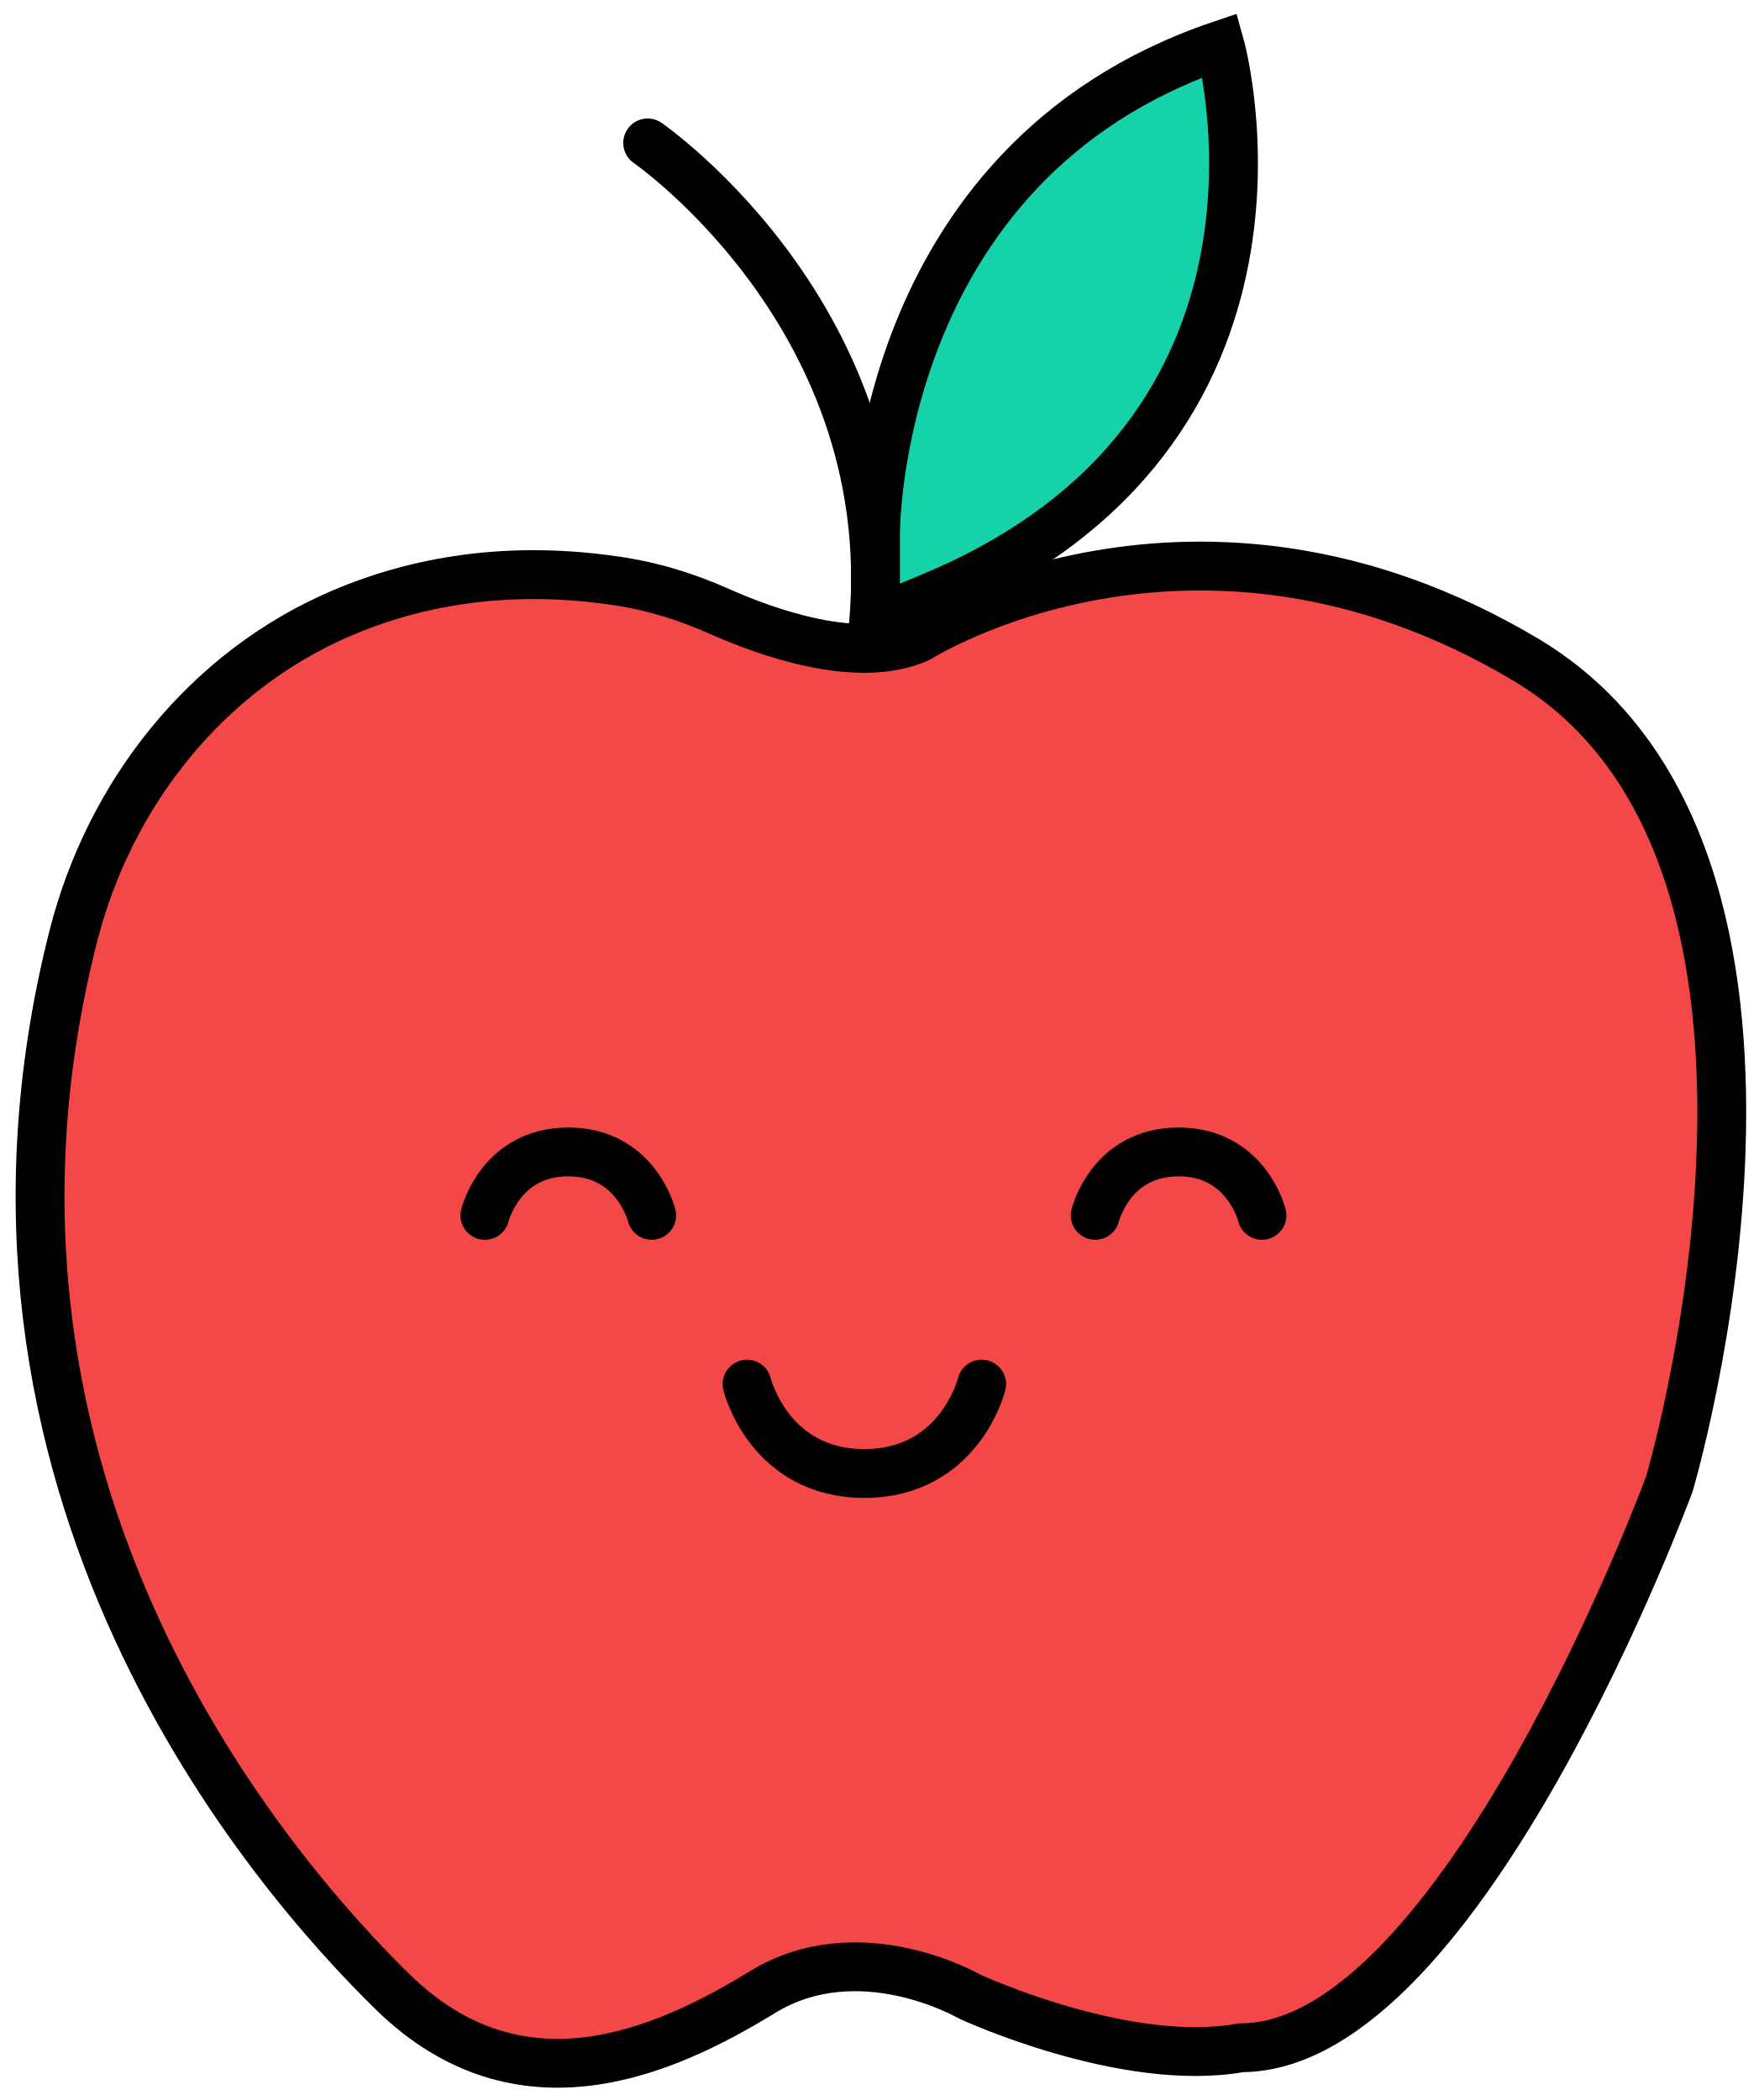
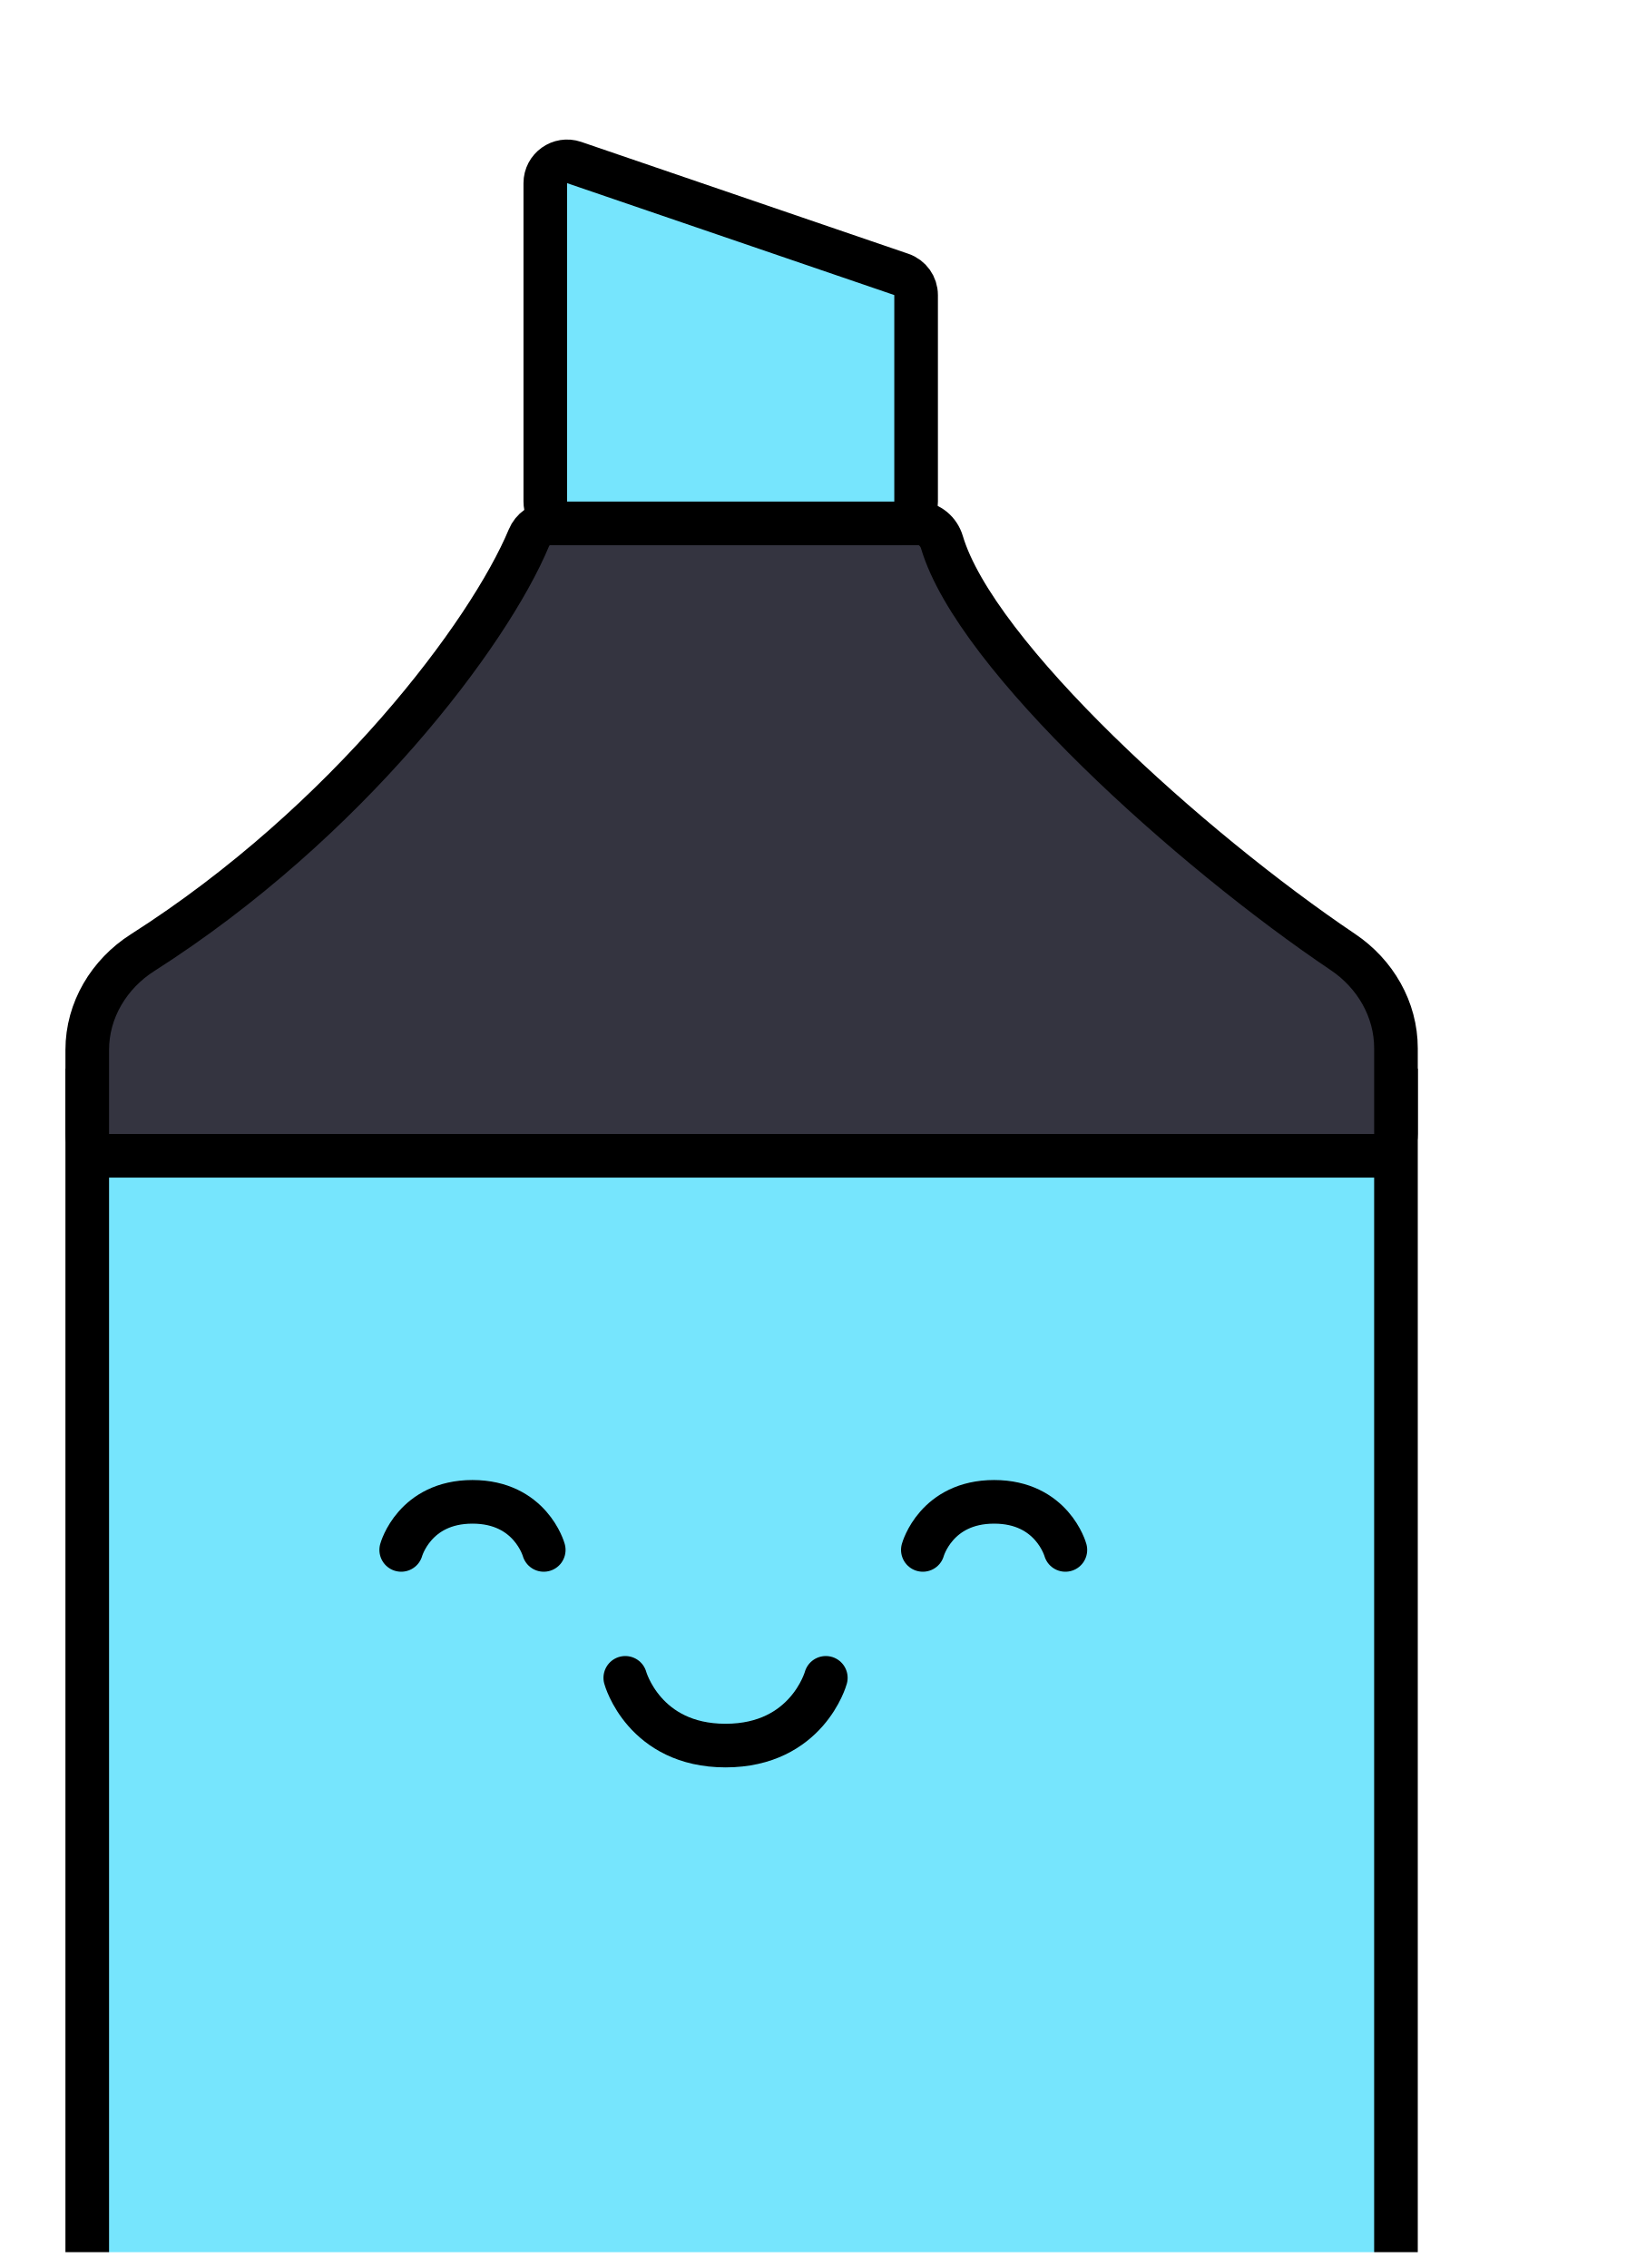
- <svg xmlns="http://www.w3.org/2000/svg" width="72" height="86" viewBox="0 0 72 86" fill="none">
-   <path d="M35.633 26.735C37.537 13.447 26.523 5.853 26.523 5.853" stroke="black" stroke-width="2" stroke-miterlimit="10" stroke-linecap="round" stroke-linejoin="round" />
-   <path d="M37.63 26.123C37.63 26.123 48.914 18.953 62.457 26.999C76 35.046 68.364 60.767 68.364 60.767C68.364 60.767 59.858 83.86 50.824 83.86C46.072 84.718 39.71 81.765 39.71 81.765C39.71 81.765 35.192 79.137 31.204 81.593C27.206 84.041 21.309 86.669 16.102 81.593C11.262 76.861 -2.738 60.957 2.998 38.352C4.486 32.49 8.456 27.478 13.986 25.112C17.034 23.811 20.861 23.089 25.504 23.829C26.848 24.046 28.157 24.462 29.402 25.013C31.383 25.898 35.139 27.252 37.63 26.123Z" fill="#F44747" stroke="black" stroke-width="2" stroke-miterlimit="10" stroke-linecap="round" stroke-linejoin="round" />
-   <path d="M40.2 56.683C40.2 56.683 39.31 60.342 35.396 60.342C31.482 60.342 30.592 56.683 30.592 56.683" stroke="#010101" stroke-width="2" stroke-miterlimit="10" stroke-linecap="round" stroke-linejoin="round" />
-   <path d="M44.85 49.772C44.85 49.772 45.482 47.174 48.264 47.174C51.047 47.174 51.679 49.772 51.679 49.772" stroke="black" stroke-width="2" stroke-miterlimit="10" stroke-linecap="round" stroke-linejoin="round" />
-   <path d="M19.857 49.772C19.857 49.772 20.489 47.174 23.272 47.174C26.055 47.174 26.687 49.772 26.687 49.772" stroke="black" stroke-width="2" stroke-miterlimit="10" stroke-linecap="round" stroke-linejoin="round" />
-   <path d="M35.852 21.934C35.852 21.934 35.703 6.692 49.96 1.854C49.96 1.854 54.401 17.7 38.138 24.448L35.852 25.403V21.934Z" fill="#16D2AA" stroke="black" stroke-width="2" stroke-miterlimit="10" />
+ <svg xmlns="http://www.w3.org/2000/svg" width="75" height="104" viewBox="0 0 75 104" fill="none">
+   <mask id="mask0_5562_541" style="mask-type:alpha" maskUnits="userSpaceOnUse" x="0" y="0" width="75" height="104">
+     <path d="M0 8C0 3.582 3.582 0 8 0H66.104C70.522 0 74.104 3.582 74.104 8V103.272H0V8Z" fill="#FFEAFF" />
+   </mask>
+   <g mask="url(#mask0_5562_541)">
+     <path d="M11.869 90.814C11.869 90.814 15.144 78.554 33.147 78.554C51.15 78.554 54.456 91.256 54.456 91.256" fill="#F9BEF9" />
+     <path d="M64 50H4V109H64V50Z" fill="#76E5FD" stroke="black" stroke-width="2" stroke-miterlimit="10" />
+     <path d="M37.861 76.938C37.861 76.938 37.008 80.044 33.264 80.044C29.519 80.044 28.667 76.938 28.667 76.938" fill="#76E5FD" />
+     <path d="M37.861 76.938C37.861 76.938 37.008 80.044 33.264 80.044C29.519 80.044 28.667 76.938 28.667 76.938" stroke="black" stroke-width="2" stroke-miterlimit="10" stroke-linecap="round" stroke-linejoin="round" />
+     <path d="M42.309 71.072C42.309 71.072 42.914 68.867 45.577 68.867C48.239 68.867 48.844 71.072 48.844 71.072" fill="#76E5FD" />
+     <path d="M42.309 71.072C42.309 71.072 42.914 68.867 45.577 68.867C48.239 68.867 48.844 71.072 48.844 71.072" stroke="black" stroke-width="2" stroke-miterlimit="10" stroke-linecap="round" stroke-linejoin="round" />
+     <path d="M18.394 71.072C18.394 71.072 18.999 68.867 21.661 68.867C24.324 68.867 24.929 71.072 24.929 71.072" fill="#76E5FD" />
+     <path d="M18.394 71.072C18.394 71.072 18.999 68.867 21.661 68.867C24.324 68.867 24.929 71.072 24.929 71.072" stroke="black" stroke-width="2" stroke-miterlimit="10" stroke-linecap="round" stroke-linejoin="round" />
+     <path d="M64 48.065V52C64 52.552 63.552 53 63 53H5C4.448 53 4 52.552 4 52V48.141C4 46.322 5 44.662 6.535 43.685C15.936 37.693 22.419 29.05 24.247 24.665C24.412 24.269 24.788 24 25.217 24H42.111C42.618 24 43.039 24.377 43.184 24.863C44.737 30.086 54.583 38.953 61.575 43.661C63.05 44.654 64 46.286 64 48.065Z" fill="#343440" stroke="black" stroke-width="2" stroke-linecap="square" />
+     <path d="M25 8.399V23C25 23.552 25.448 24 26 24H41C41.552 24 42 23.552 42 23V13.531C42 13.103 41.728 12.723 41.324 12.584L26.324 7.453C25.675 7.231 25 7.713 25 8.399Z" fill="#76E5FD" stroke="black" stroke-width="2" stroke-linecap="square" />
+   </g>
</svg>
